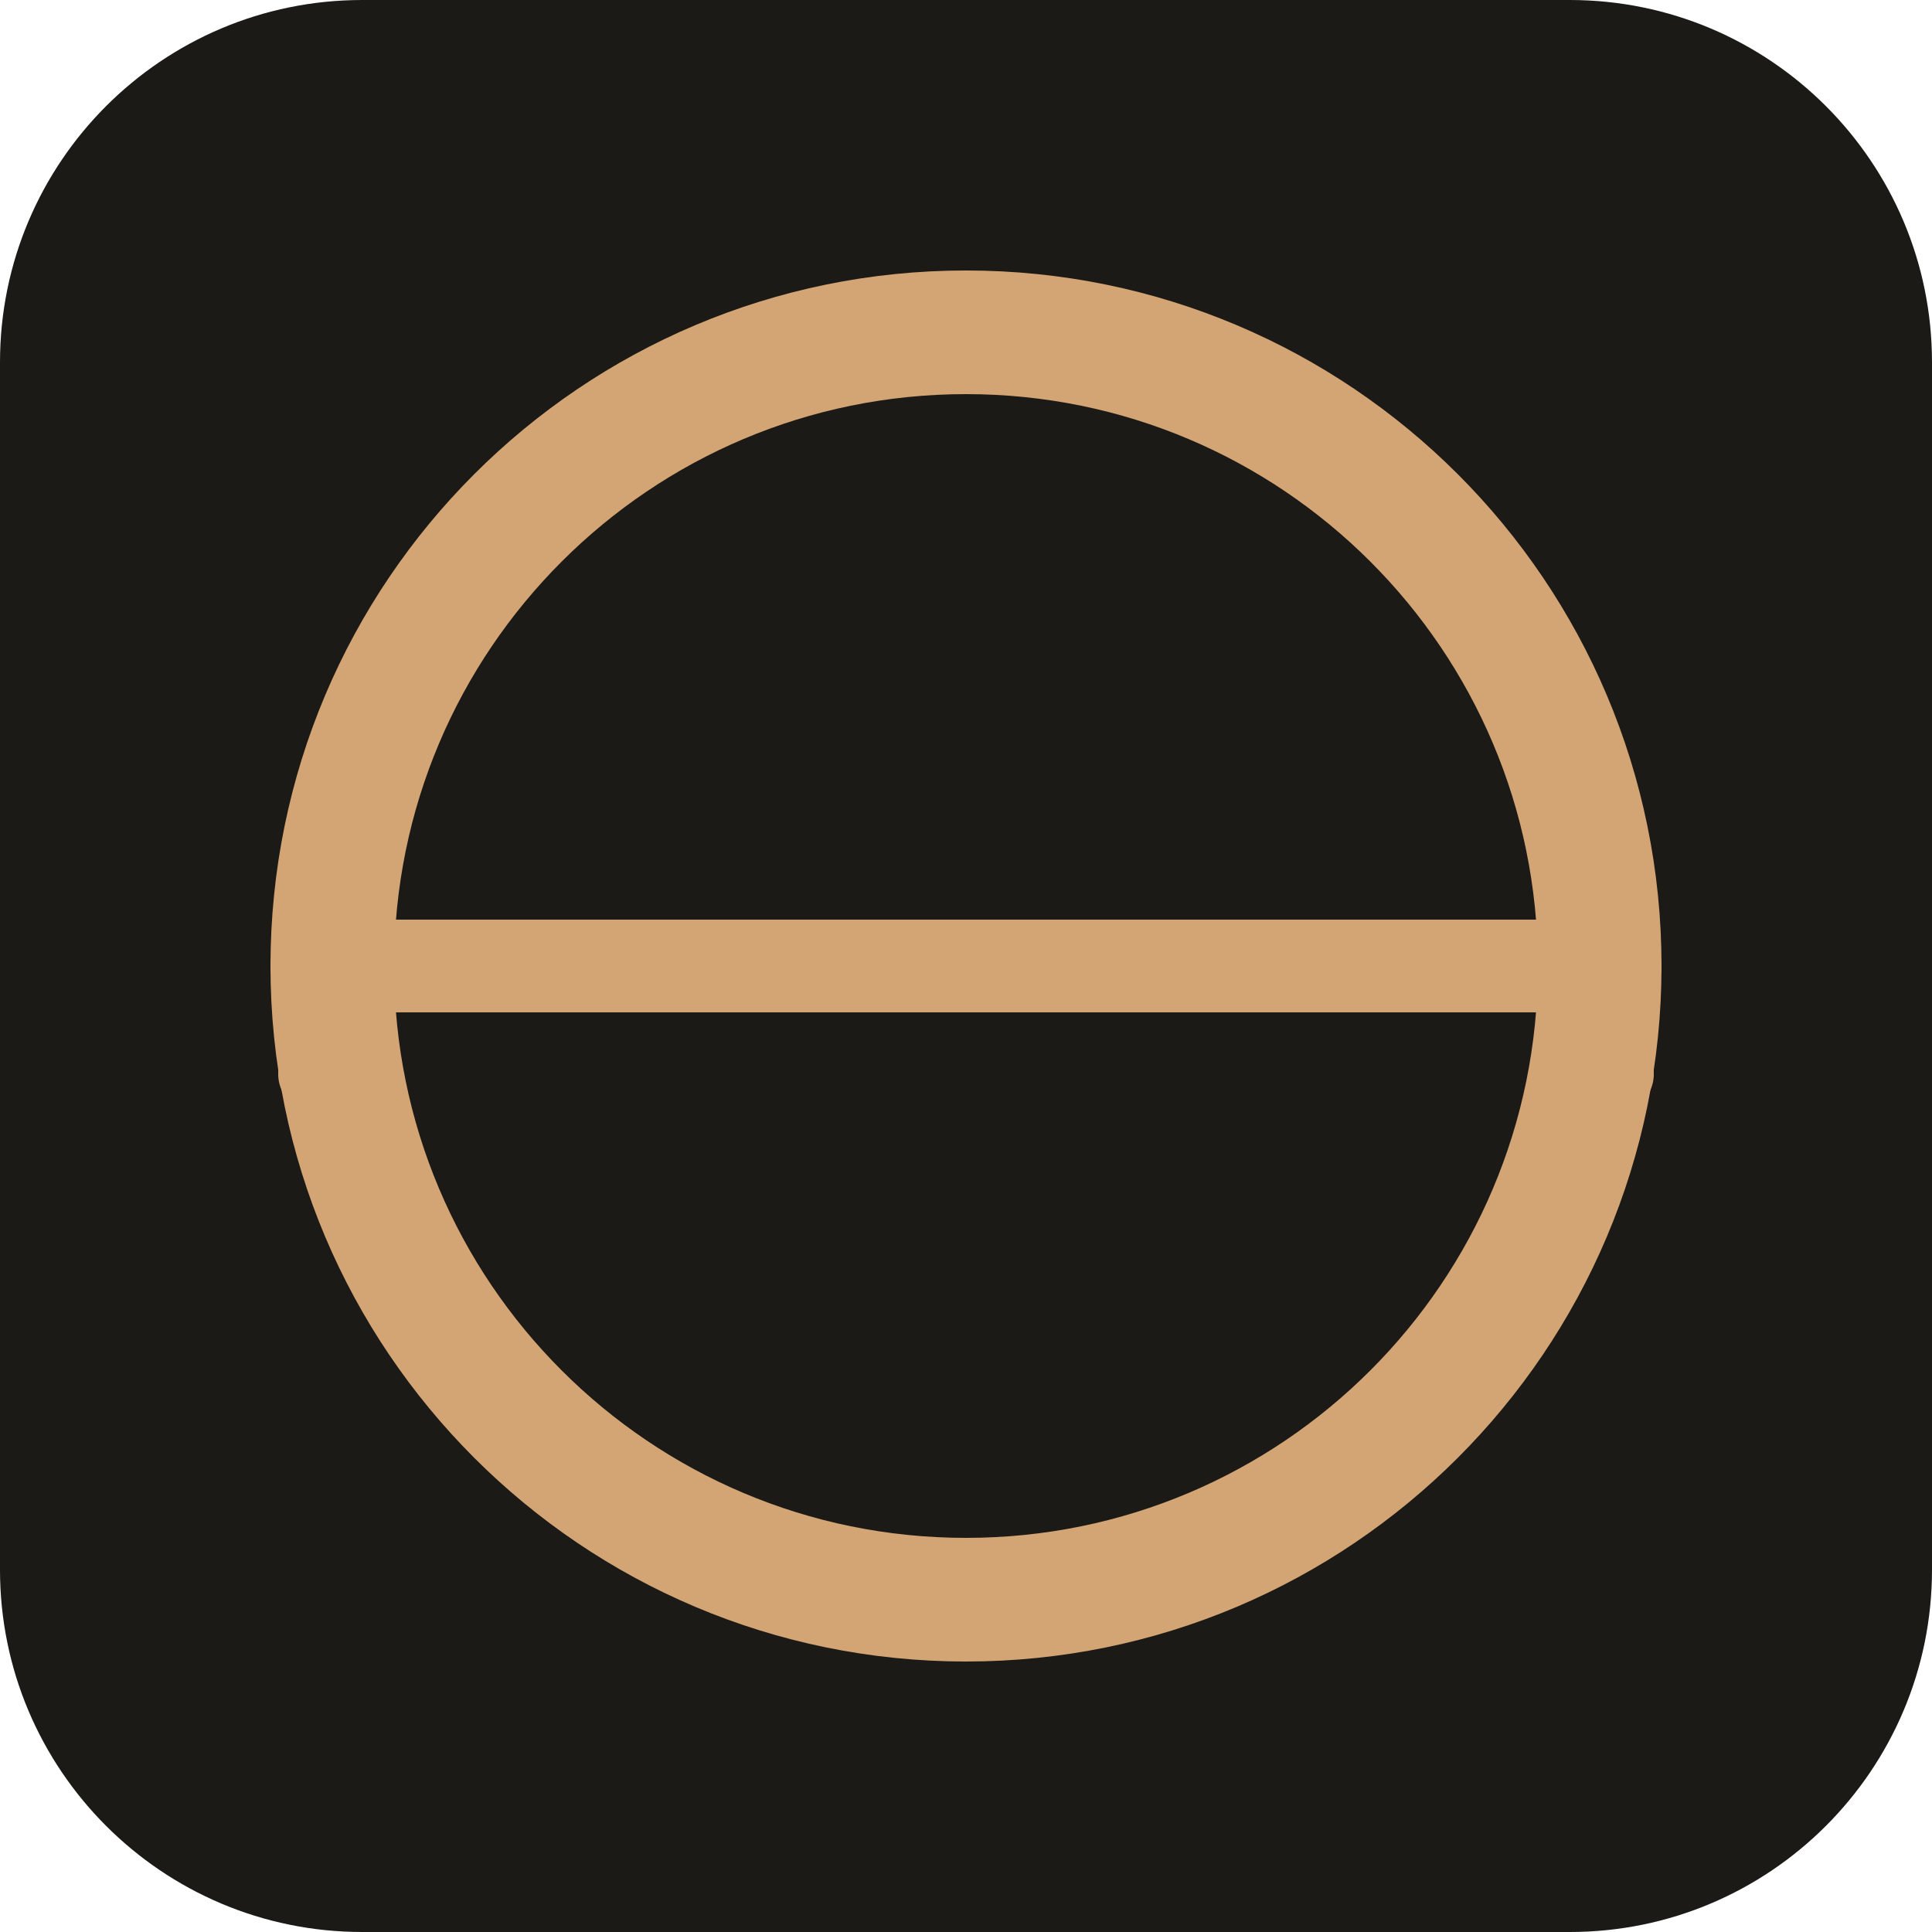
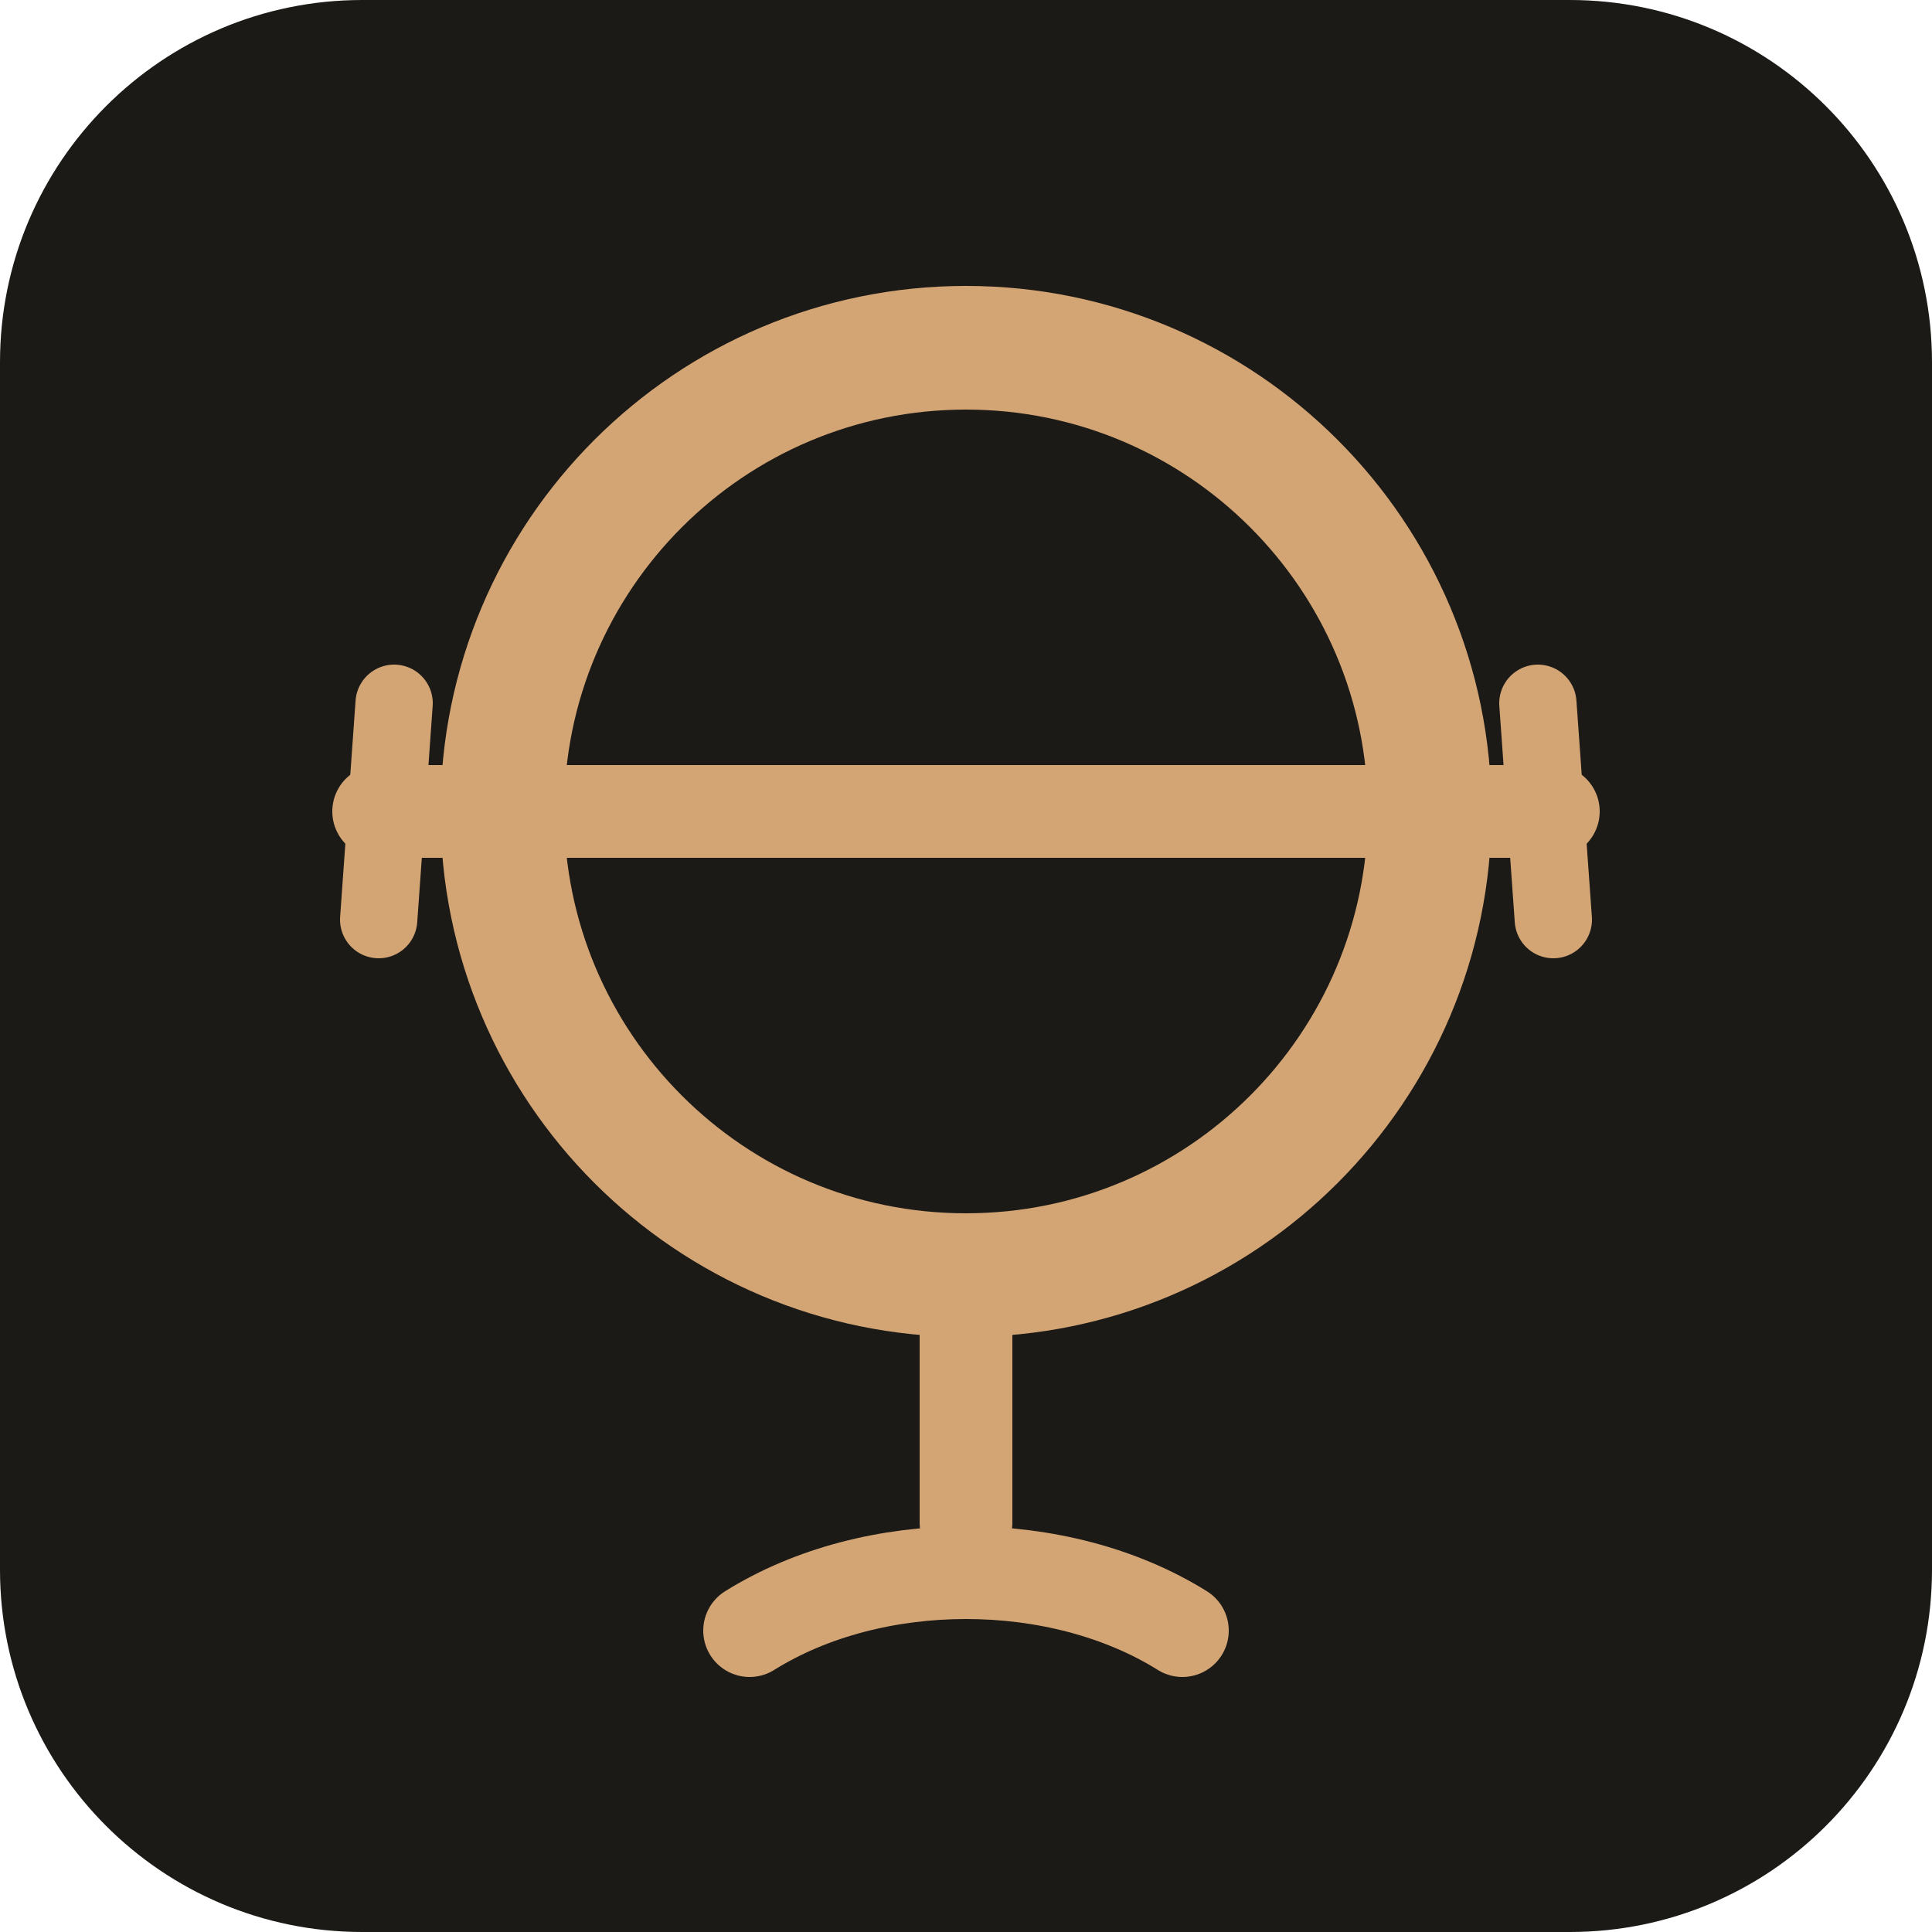
<svg xmlns="http://www.w3.org/2000/svg" viewBox="0 0 32 32" width="32" height="32" role="img" aria-label="Void News">
  <rect width="32" height="32" rx="6" fill="#1C1A17" />
  <g transform="translate(3.2,3.2) scale(0.256)" fill="none" stroke="#D4A574" stroke-linecap="round" stroke-linejoin="round">
-     <circle cx="50" cy="50" r="41" stroke-width="8" />
-     <line x1="8" y1="50" x2="92" y2="50" stroke-width="6" />
-     <line x1="9" y1="43" x2="8" y2="57" stroke-width="5" />
-     <line x1="91" y1="43" x2="92" y2="57" stroke-width="5" />
+     <circle cx="50" cy="40" r="30" stroke-width="8" />
+     <line x1="12" y1="40" x2="88" y2="40" stroke-width="6" />
+     <line x1="13" y1="33" x2="12" y2="47" stroke-width="5" />
+     <line x1="87" y1="33" x2="88" y2="47" stroke-width="5" />
+     <line x1="50" y1="70" x2="50" y2="86" stroke-width="6" />
+     <path d="M36 93 C44 88 56 88 64 93" stroke-width="6" />
  </g>
</svg>
